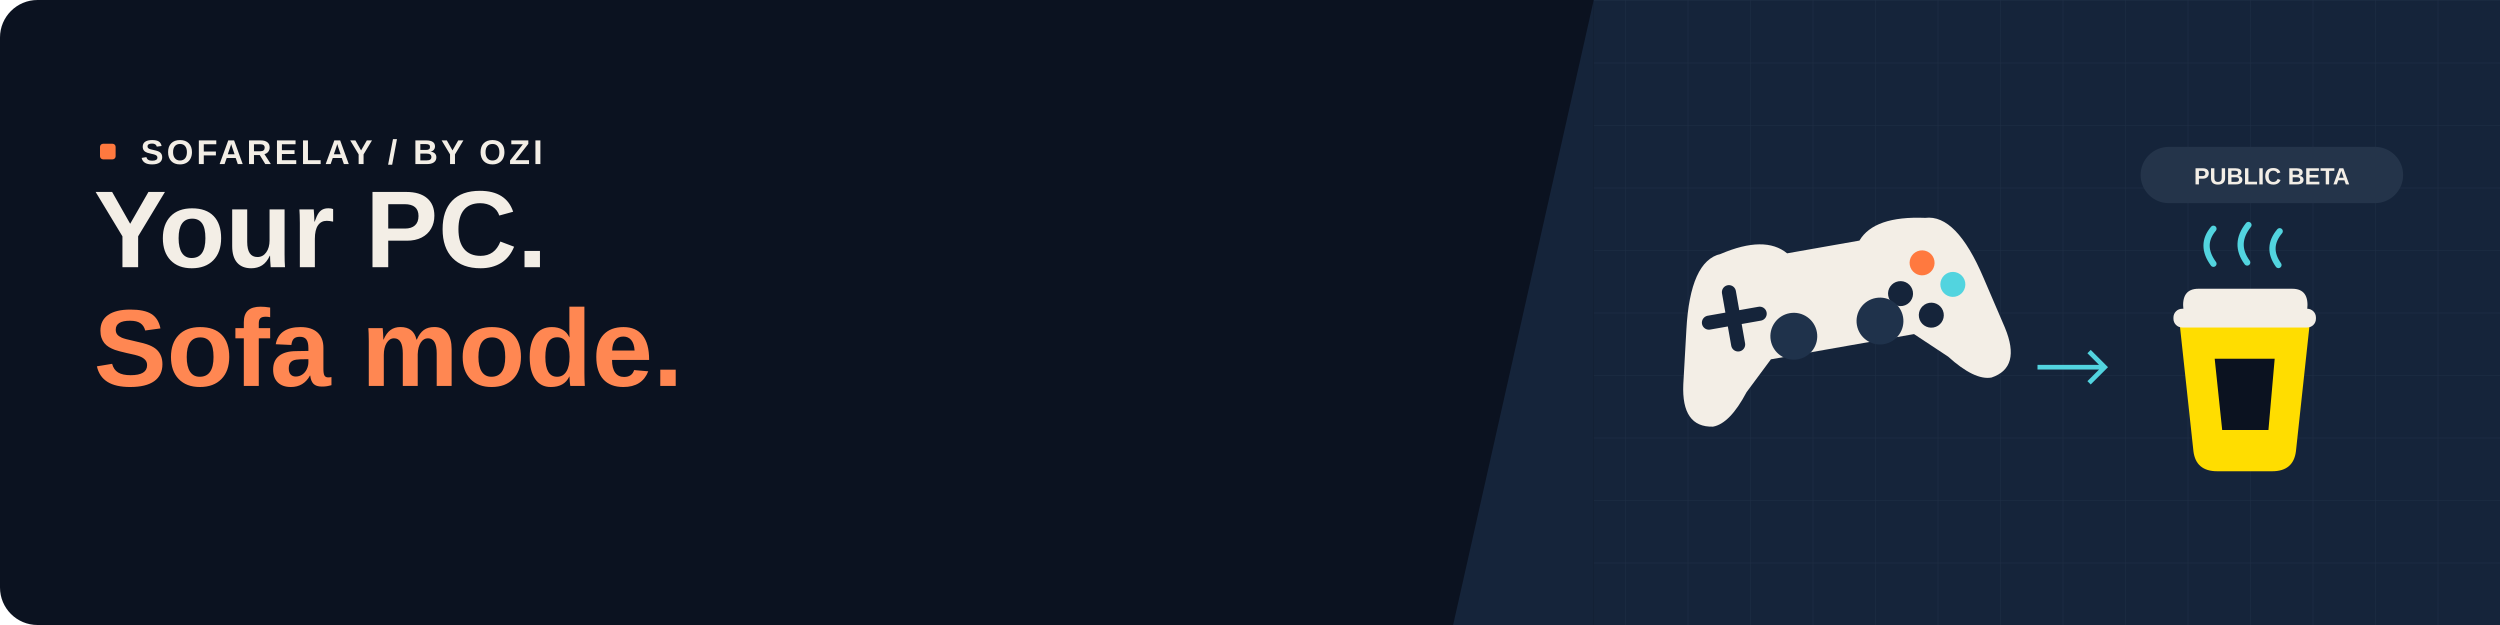
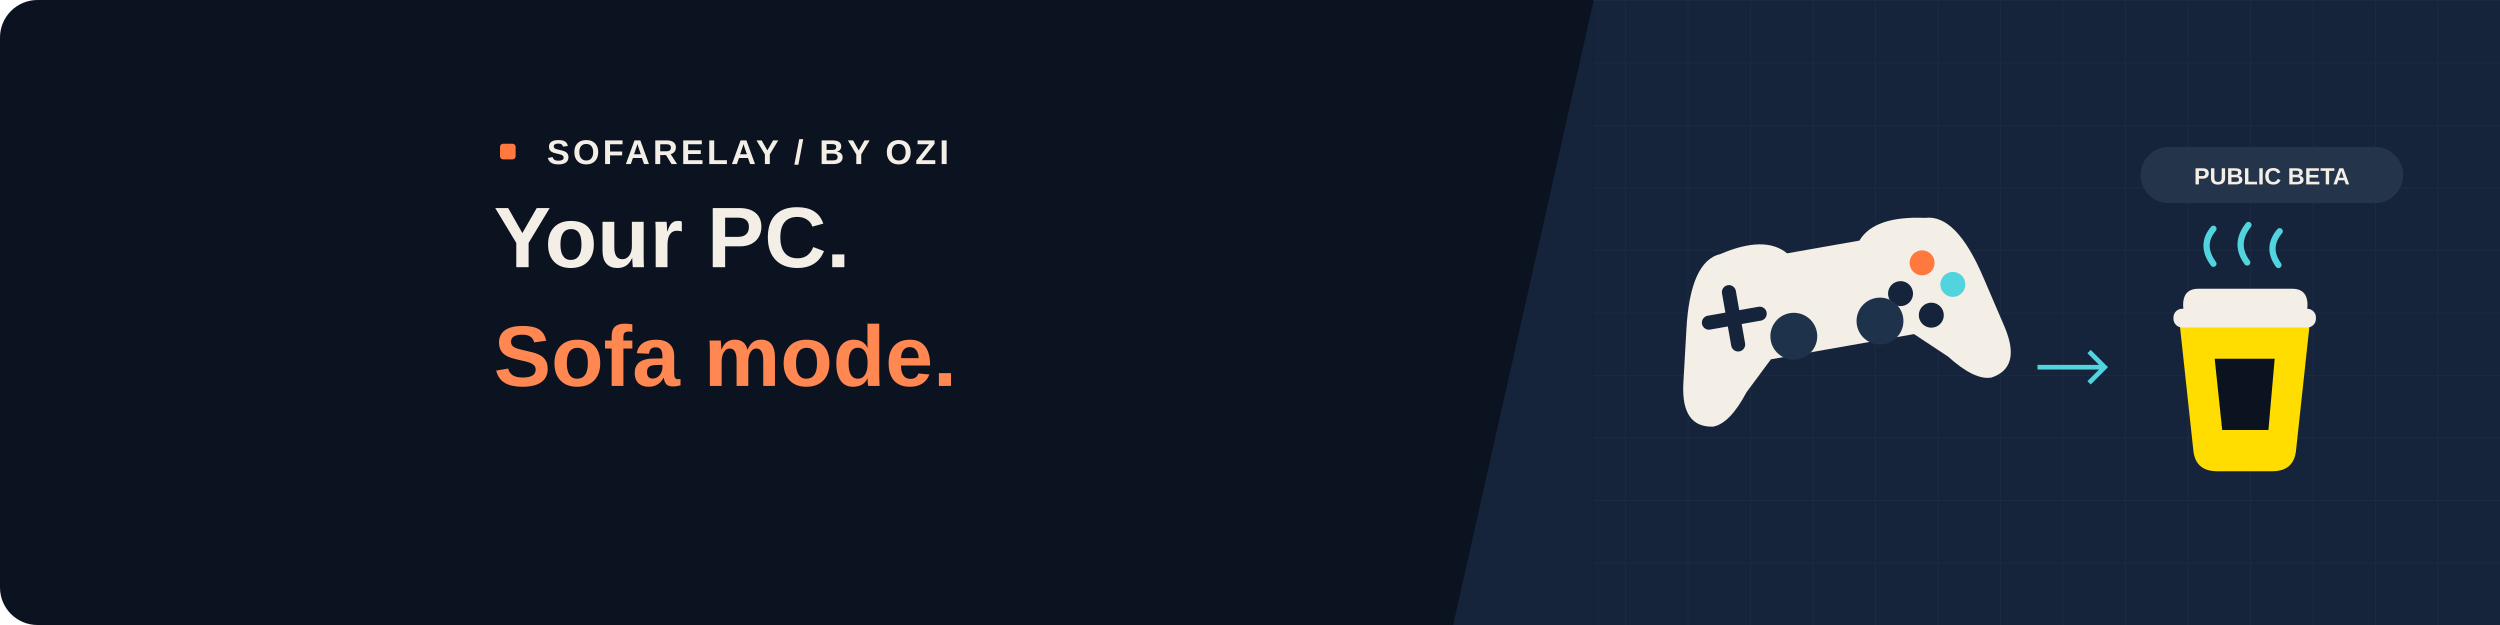
<svg xmlns="http://www.w3.org/2000/svg" width="1600" height="400" viewBox="0 0 1600 400" role="img" aria-label="SofaRelay by Ozi. Your PC. Sofa mode. Public beta.">
  <defs>
    <pattern id="grid" width="40" height="40" patternUnits="userSpaceOnUse">
      <path d="M40 0H0V40" fill="none" stroke="#32435b" stroke-width=".7" opacity=".35" />
    </pattern>
  </defs>
  <rect width="1600" height="400" rx="24" fill="#0b1220" />
  <rect x="1020" width="580" height="400" fill="#15243a" />
  <rect x="1020" width="580" height="400" fill="url(#grid)" />
  <path d="M1020 0L930 400H1020Z" fill="#15243a" />
-   <rect x="64" y="92" width="10" height="10" rx="2" fill="#ff793f" />
-   <text x="90" y="105" font-family="Segoe UI,Arial,sans-serif" font-size="22" font-weight="600" fill="#f3eee6" letter-spacing="2">SOFARELAY  /  BY OZI</text>
-   <text x="60" y="171" font-family="Segoe UI,Arial,sans-serif" font-size="70" font-weight="800" fill="#f3eee6">Your PC.</text>
-   <text x="60" y="247" font-family="Segoe UI,Arial,sans-serif" font-size="70" font-weight="800" fill="#ff8752">Sofa mode.</text>
+   <rect x="320" y="92" width="10" height="10" rx="2" fill="#ff793f" />
+   <text x="350" y="105" font-family="Segoe UI,Arial,sans-serif" font-size="22" font-weight="600" fill="#f3eee6" letter-spacing="2">SOFARELAY  /  BY OZI</text>
+   <text x="316" y="171" font-family="Segoe UI,Arial,sans-serif" font-size="55" font-weight="800" fill="#f3eee6">Your PC.</text>
+   <text x="316" y="247" font-family="Segoe UI,Arial,sans-serif" font-size="55" font-weight="800" fill="#ff8752">Sofa mode.</text>
  <g transform="translate(1070 130) rotate(-10 100 60)">
    <path d="M37 21Q17 22 7 65L-1 99Q-7 126 13 129Q24 129 38 111L57 93H150L169 111Q183 129 194 129Q214 126 208 99L200 65Q190 22 170 21Q138 14 126 28H79Q67 14 37 21Z" fill="#f3eee6" />
    <path d="M38 46V80M22 63H55" stroke="#15243a" stroke-width="9" stroke-linecap="round" />
    <circle cx="163" cy="49" r="8" fill="#ff793f" />
    <circle cx="180" cy="66" r="8" fill="#52d4df" />
    <circle cx="146" cy="66" r="8" fill="#15243a" />
    <circle cx="163" cy="83" r="8" fill="#15243a" />
    <circle cx="74" cy="81" r="15" fill="#1f324b" />
    <circle cx="130" cy="81" r="15" fill="#1f324b" />
  </g>
  <g transform="translate(1375 164) scale(.8)">
    <g>
      <path d="M24 45H130L118 156Q116 172 99 172H55Q38 172 36 156Z" fill="#ffdd00" />
      <path d="M28 43Q26 26 40 26H115Q129 26 127 43Z" fill="#f3eee6" />
      <rect x="20" y="42" width="114" height="15" rx="7" fill="#f3eee6" />
      <path d="M53 82H101L96 139H59Z" fill="#0b1220" />
      <path d="M52 6Q41-9 52-22M79 5Q68-10 80-25M104 7Q94-7 105-20" stroke="#52d4df" stroke-width="5" fill="none" stroke-linecap="round" />
    </g>
  </g>
  <path d="M1304 235h43m-10-10 10 10-10 10" fill="none" stroke="#52d4df" stroke-width="3" />
  <rect x="1370" y="94" width="168" height="36" rx="18" fill="#24344a" />
  <text text-anchor="middle" x="1454" y="118" font-family="Segoe UI,Arial,sans-serif" font-size="15" font-weight="700" fill="#f3eee6">PUBLIC BETA</text>
</svg>
